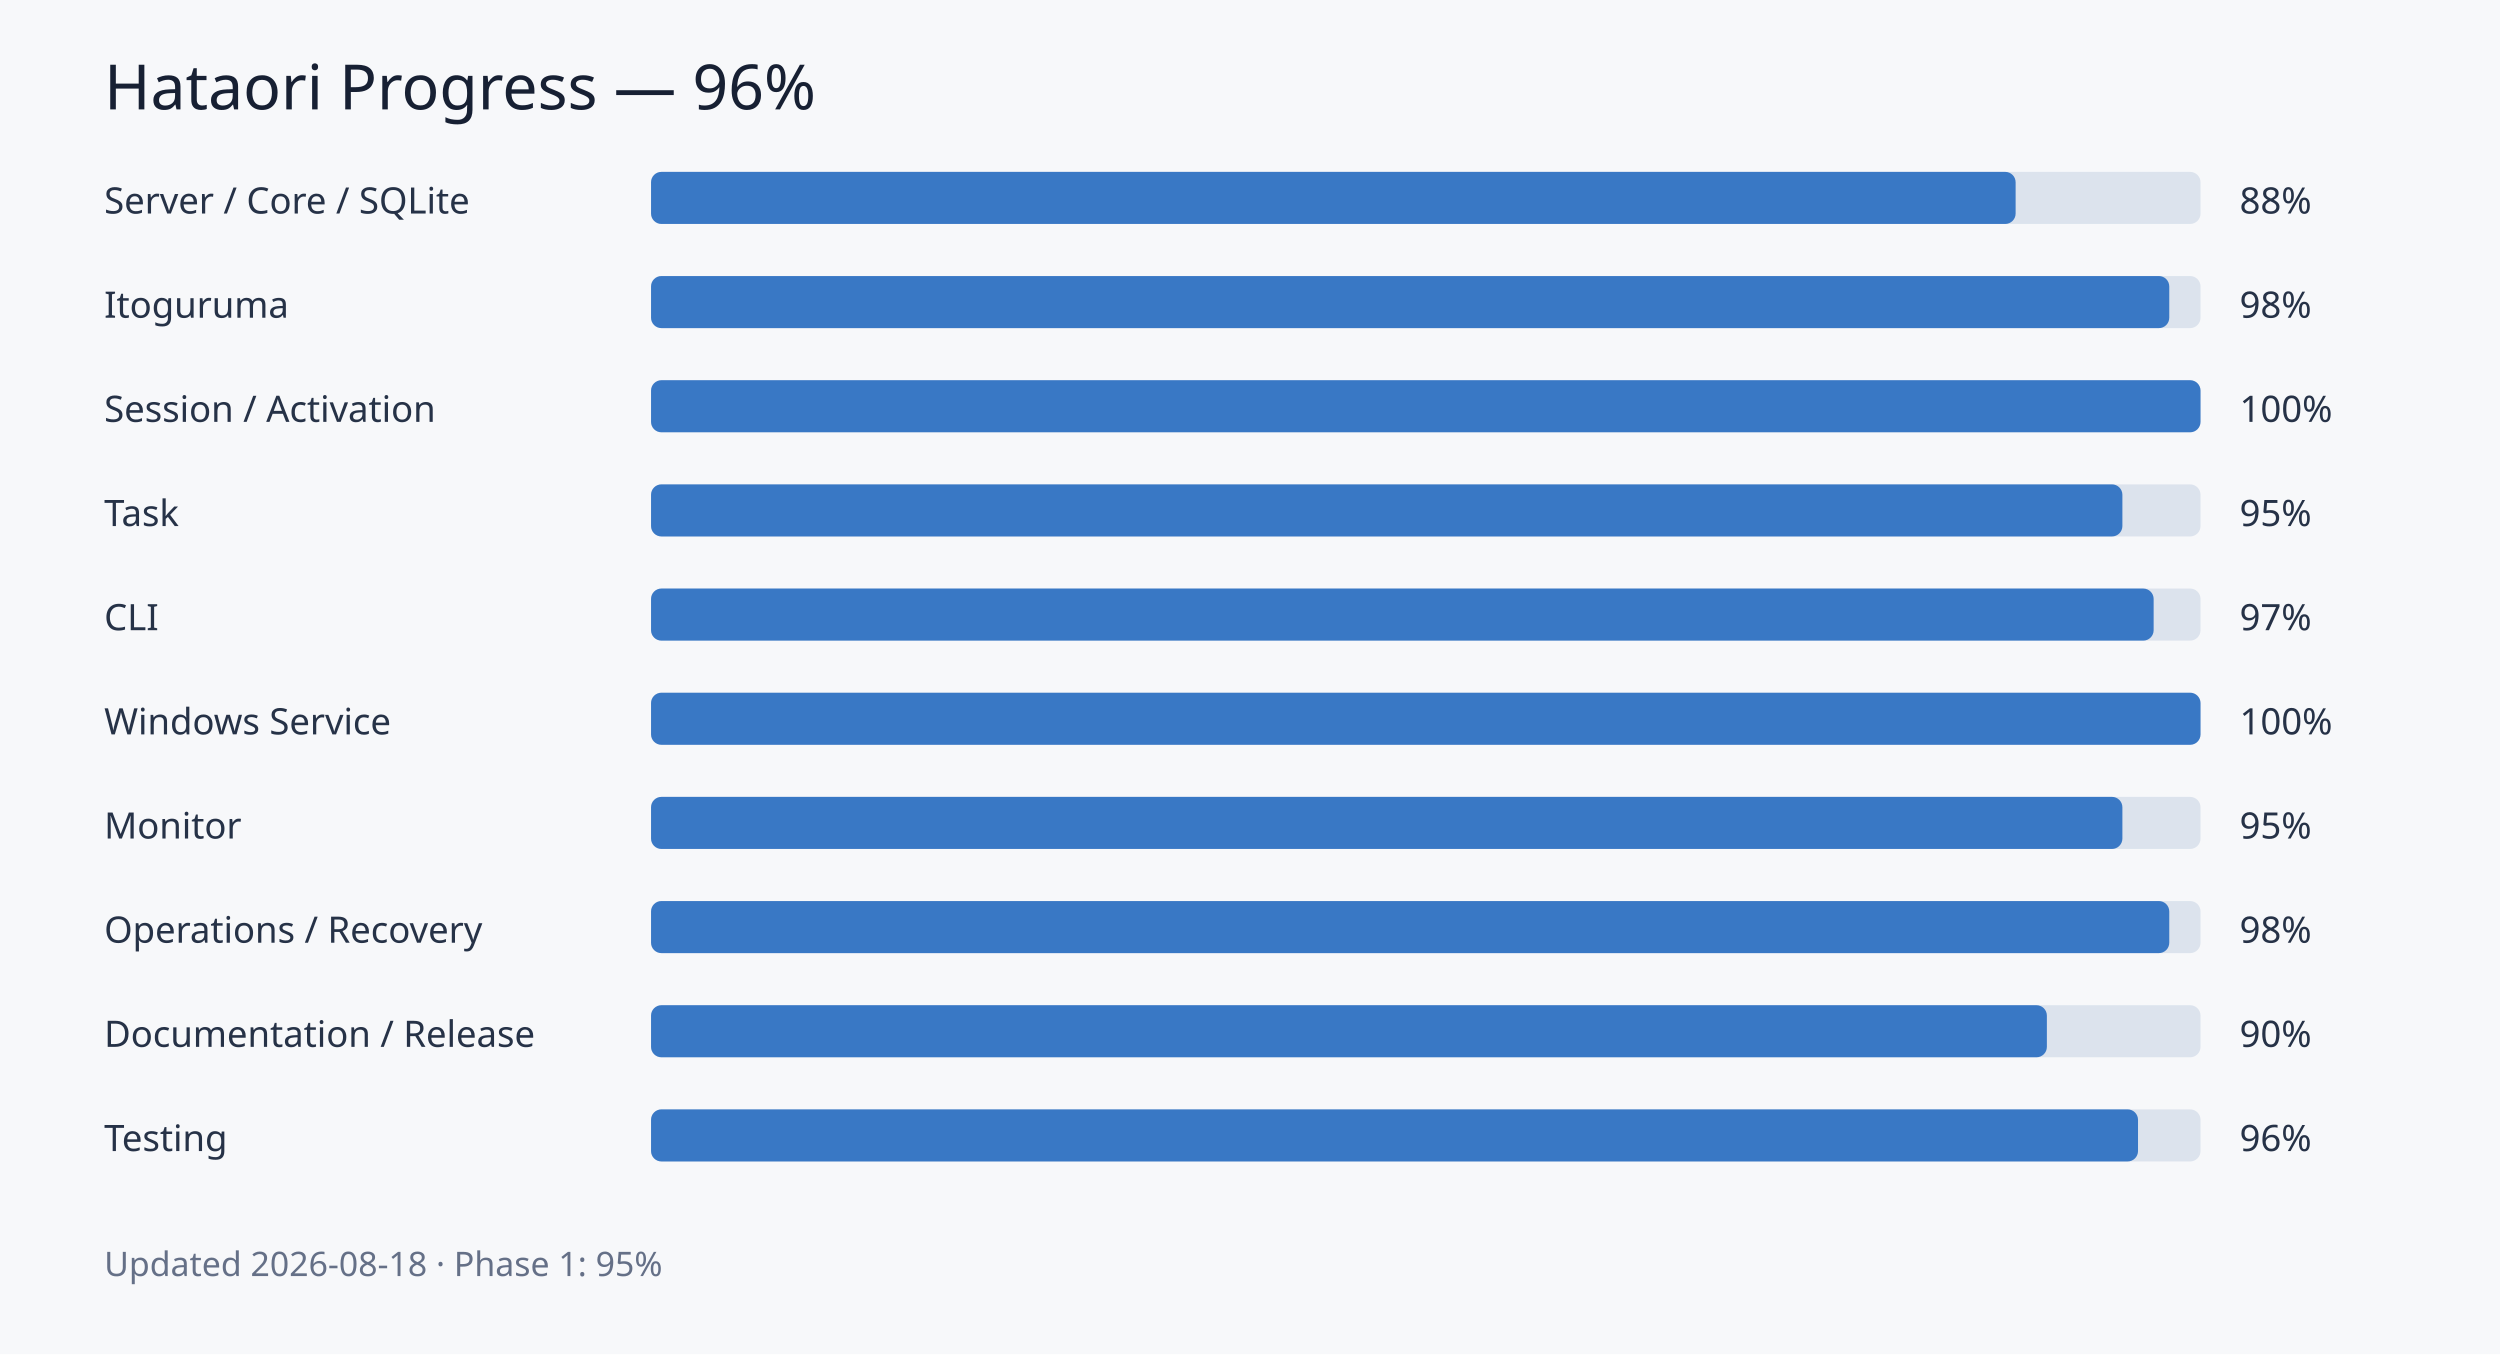
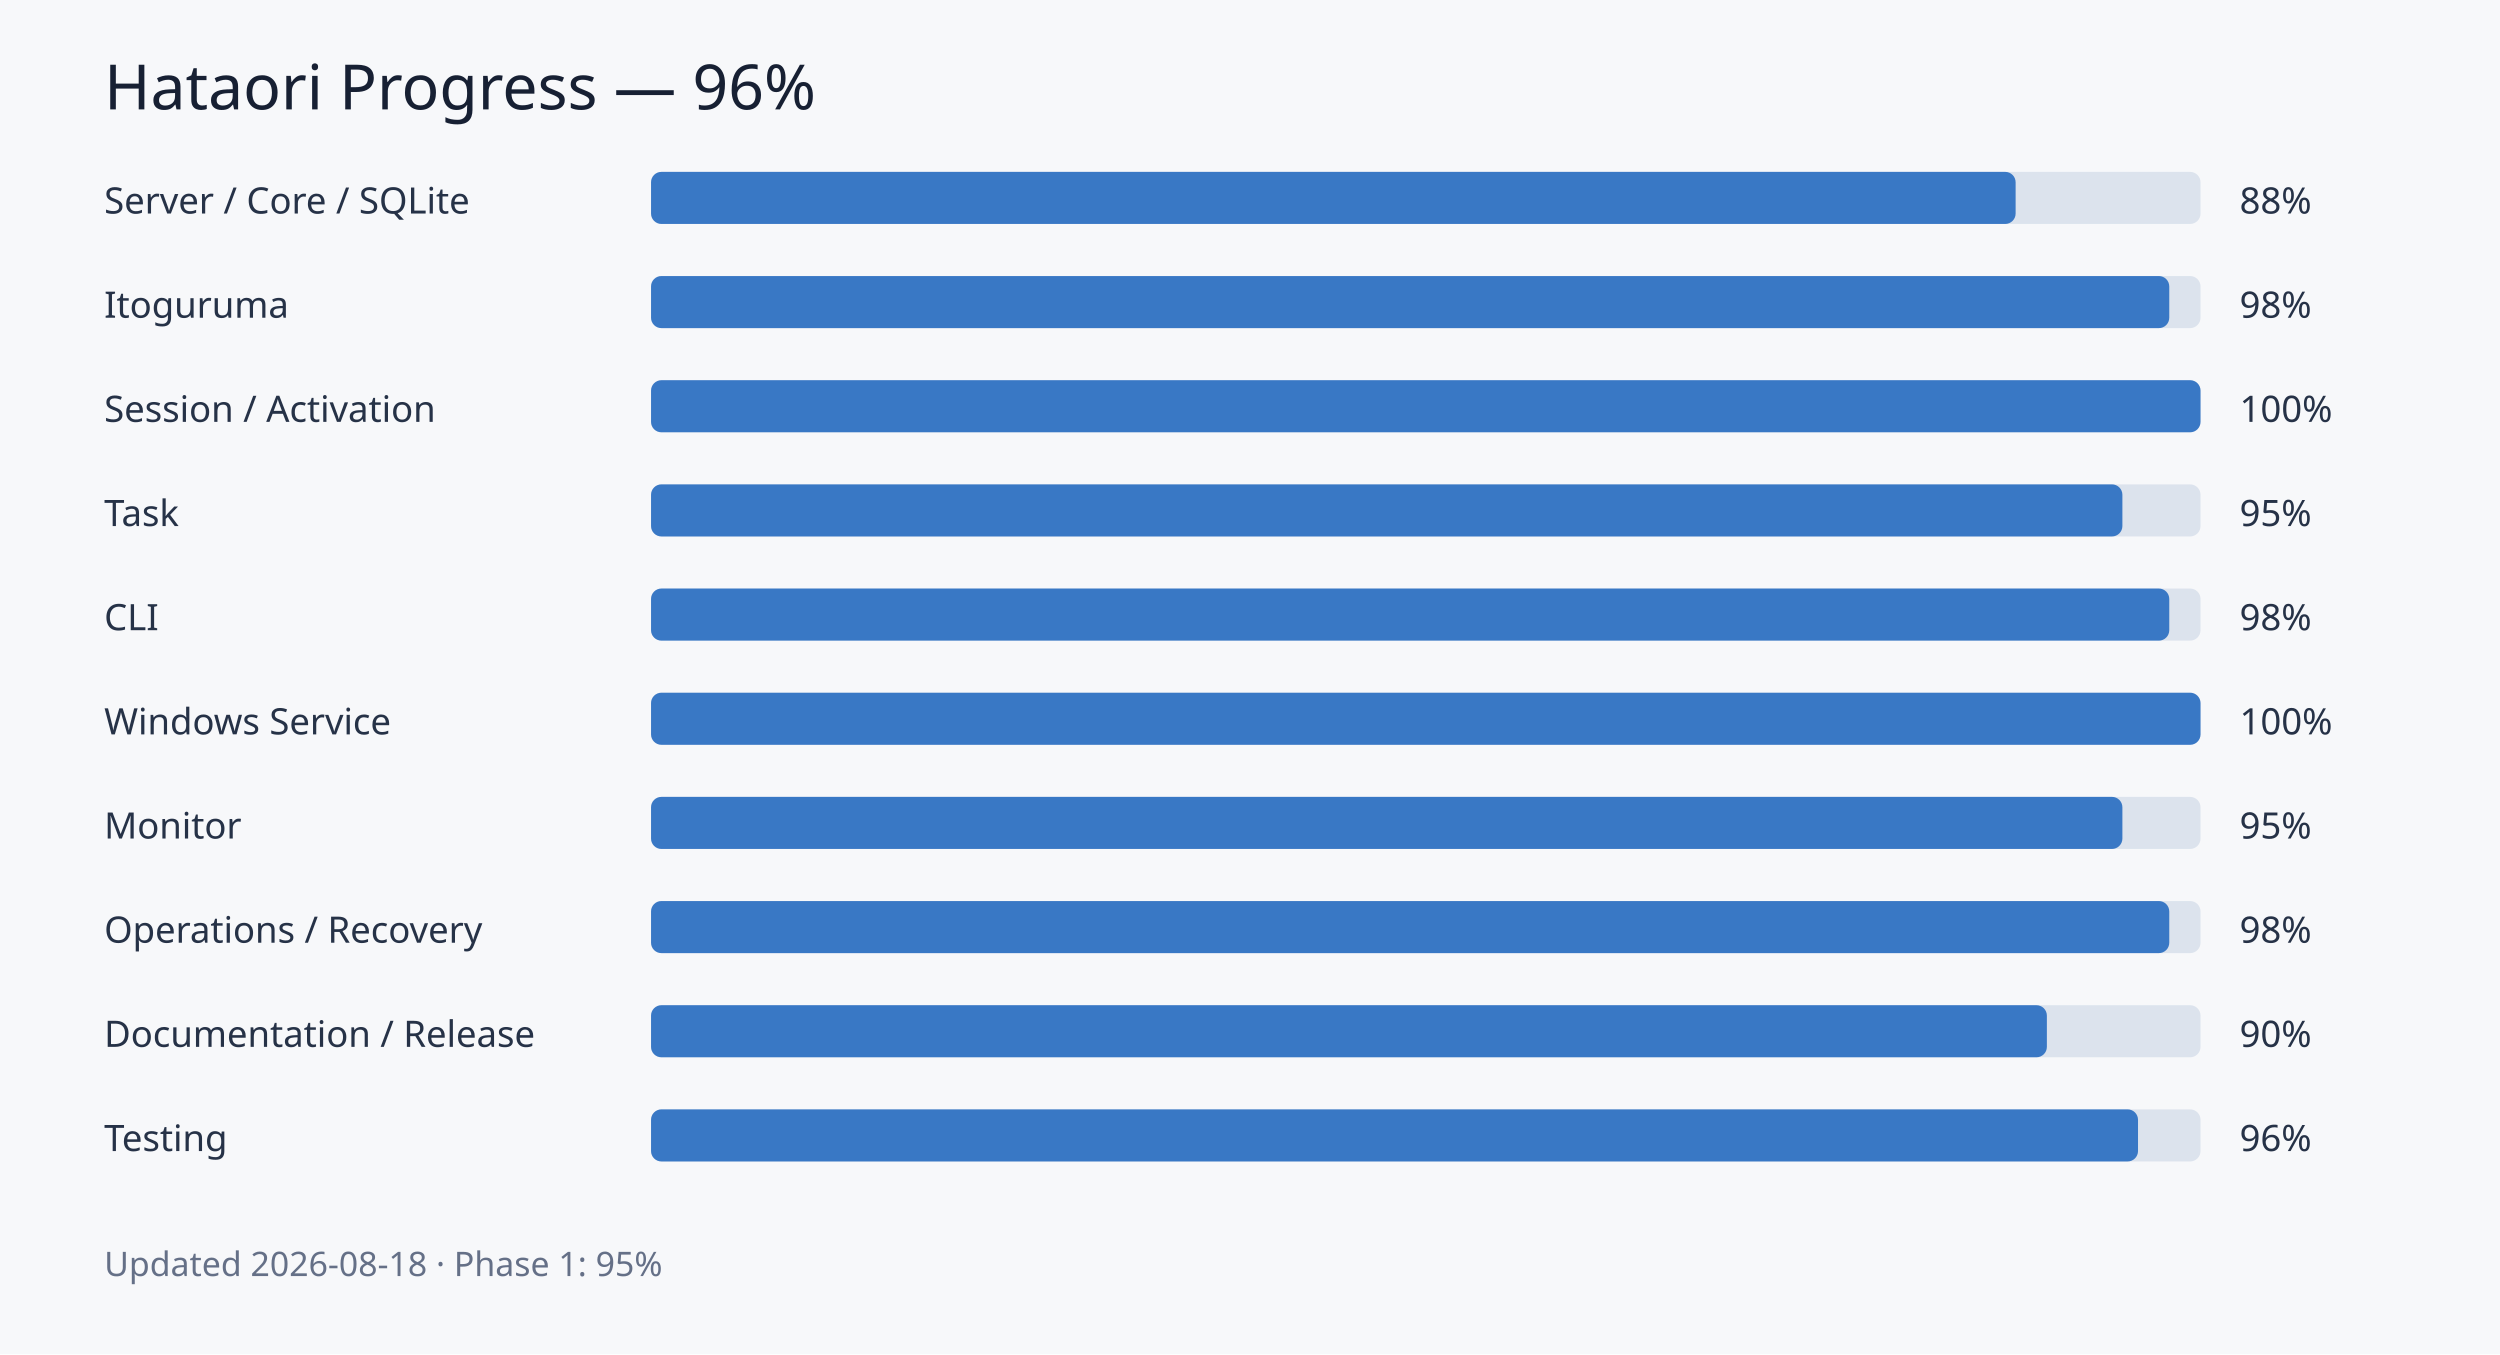
<svg xmlns="http://www.w3.org/2000/svg" width="960" height="520" viewBox="0 0 960 520">
  <rect width="960" height="520" fill="#f7f8fa" />
  <text x="40" y="42" font-family="Segoe UI, sans-serif" font-size="24" fill="#172033">Hataori Progress — 96%</text>
  <g font-family="Segoe UI, sans-serif" font-size="14" fill="#263247">
    <text x="40" y="82">Server / Core / SQLite</text>
    <rect x="250" y="66" width="595" height="20" rx="4" fill="#dce3ed" />
    <rect x="250" y="66" width="524" height="20" rx="4" fill="#3978c5" />
    <text x="860" y="82">88%</text>
    <text x="40" y="122">Itoguruma</text>
    <rect x="250" y="106" width="595" height="20" rx="4" fill="#dce3ed" />
    <rect x="250" y="106" width="583" height="20" rx="4" fill="#3978c5" />
    <text x="860" y="122">98%</text>
    <text x="40" y="162">Session / Activation</text>
    <rect x="250" y="146" width="595" height="20" rx="4" fill="#dce3ed" />
    <rect x="250" y="146" width="595" height="20" rx="4" fill="#3978c5" />
    <text x="860" y="162">100%</text>
    <text x="40" y="202">Task</text>
    <rect x="250" y="186" width="595" height="20" rx="4" fill="#dce3ed" />
    <rect x="250" y="186" width="565" height="20" rx="4" fill="#3978c5" />
    <text x="860" y="202">95%</text>
    <text x="40" y="242">CLI</text>
    <rect x="250" y="226" width="595" height="20" rx="4" fill="#dce3ed" />
-     <rect x="250" y="226" width="577" height="20" rx="4" fill="#3978c5" />
-     <text x="860" y="242">97%</text>
+     <rect x="250" y="226" width="583" height="20" rx="4" fill="#3978c5" />
+     <text x="860" y="242">98%</text>
    <text x="40" y="282">Windows Service</text>
    <rect x="250" y="266" width="595" height="20" rx="4" fill="#dce3ed" />
    <rect x="250" y="266" width="595" height="20" rx="4" fill="#3978c5" />
    <text x="860" y="282">100%</text>
    <text x="40" y="322">Monitor</text>
    <rect x="250" y="306" width="595" height="20" rx="4" fill="#dce3ed" />
    <rect x="250" y="306" width="565" height="20" rx="4" fill="#3978c5" />
    <text x="860" y="322">95%</text>
    <text x="40" y="362">Operations / Recovery</text>
    <rect x="250" y="346" width="595" height="20" rx="4" fill="#dce3ed" />
    <rect x="250" y="346" width="583" height="20" rx="4" fill="#3978c5" />
    <text x="860" y="362">98%</text>
    <text x="40" y="402">Documentation / Release</text>
    <rect x="250" y="386" width="595" height="20" rx="4" fill="#dce3ed" />
    <rect x="250" y="386" width="536" height="20" rx="4" fill="#3978c5" />
    <text x="860" y="402">90%</text>
    <text x="40" y="442">Testing</text>
    <rect x="250" y="426" width="595" height="20" rx="4" fill="#dce3ed" />
    <rect x="250" y="426" width="571" height="20" rx="4" fill="#3978c5" />
    <text x="860" y="442">96%</text>
  </g>
  <text x="40" y="490" font-family="Segoe UI, sans-serif" font-size="13" fill="#657087">Updated 2026-08-18 · Phase 1: 95%</text>
</svg>
